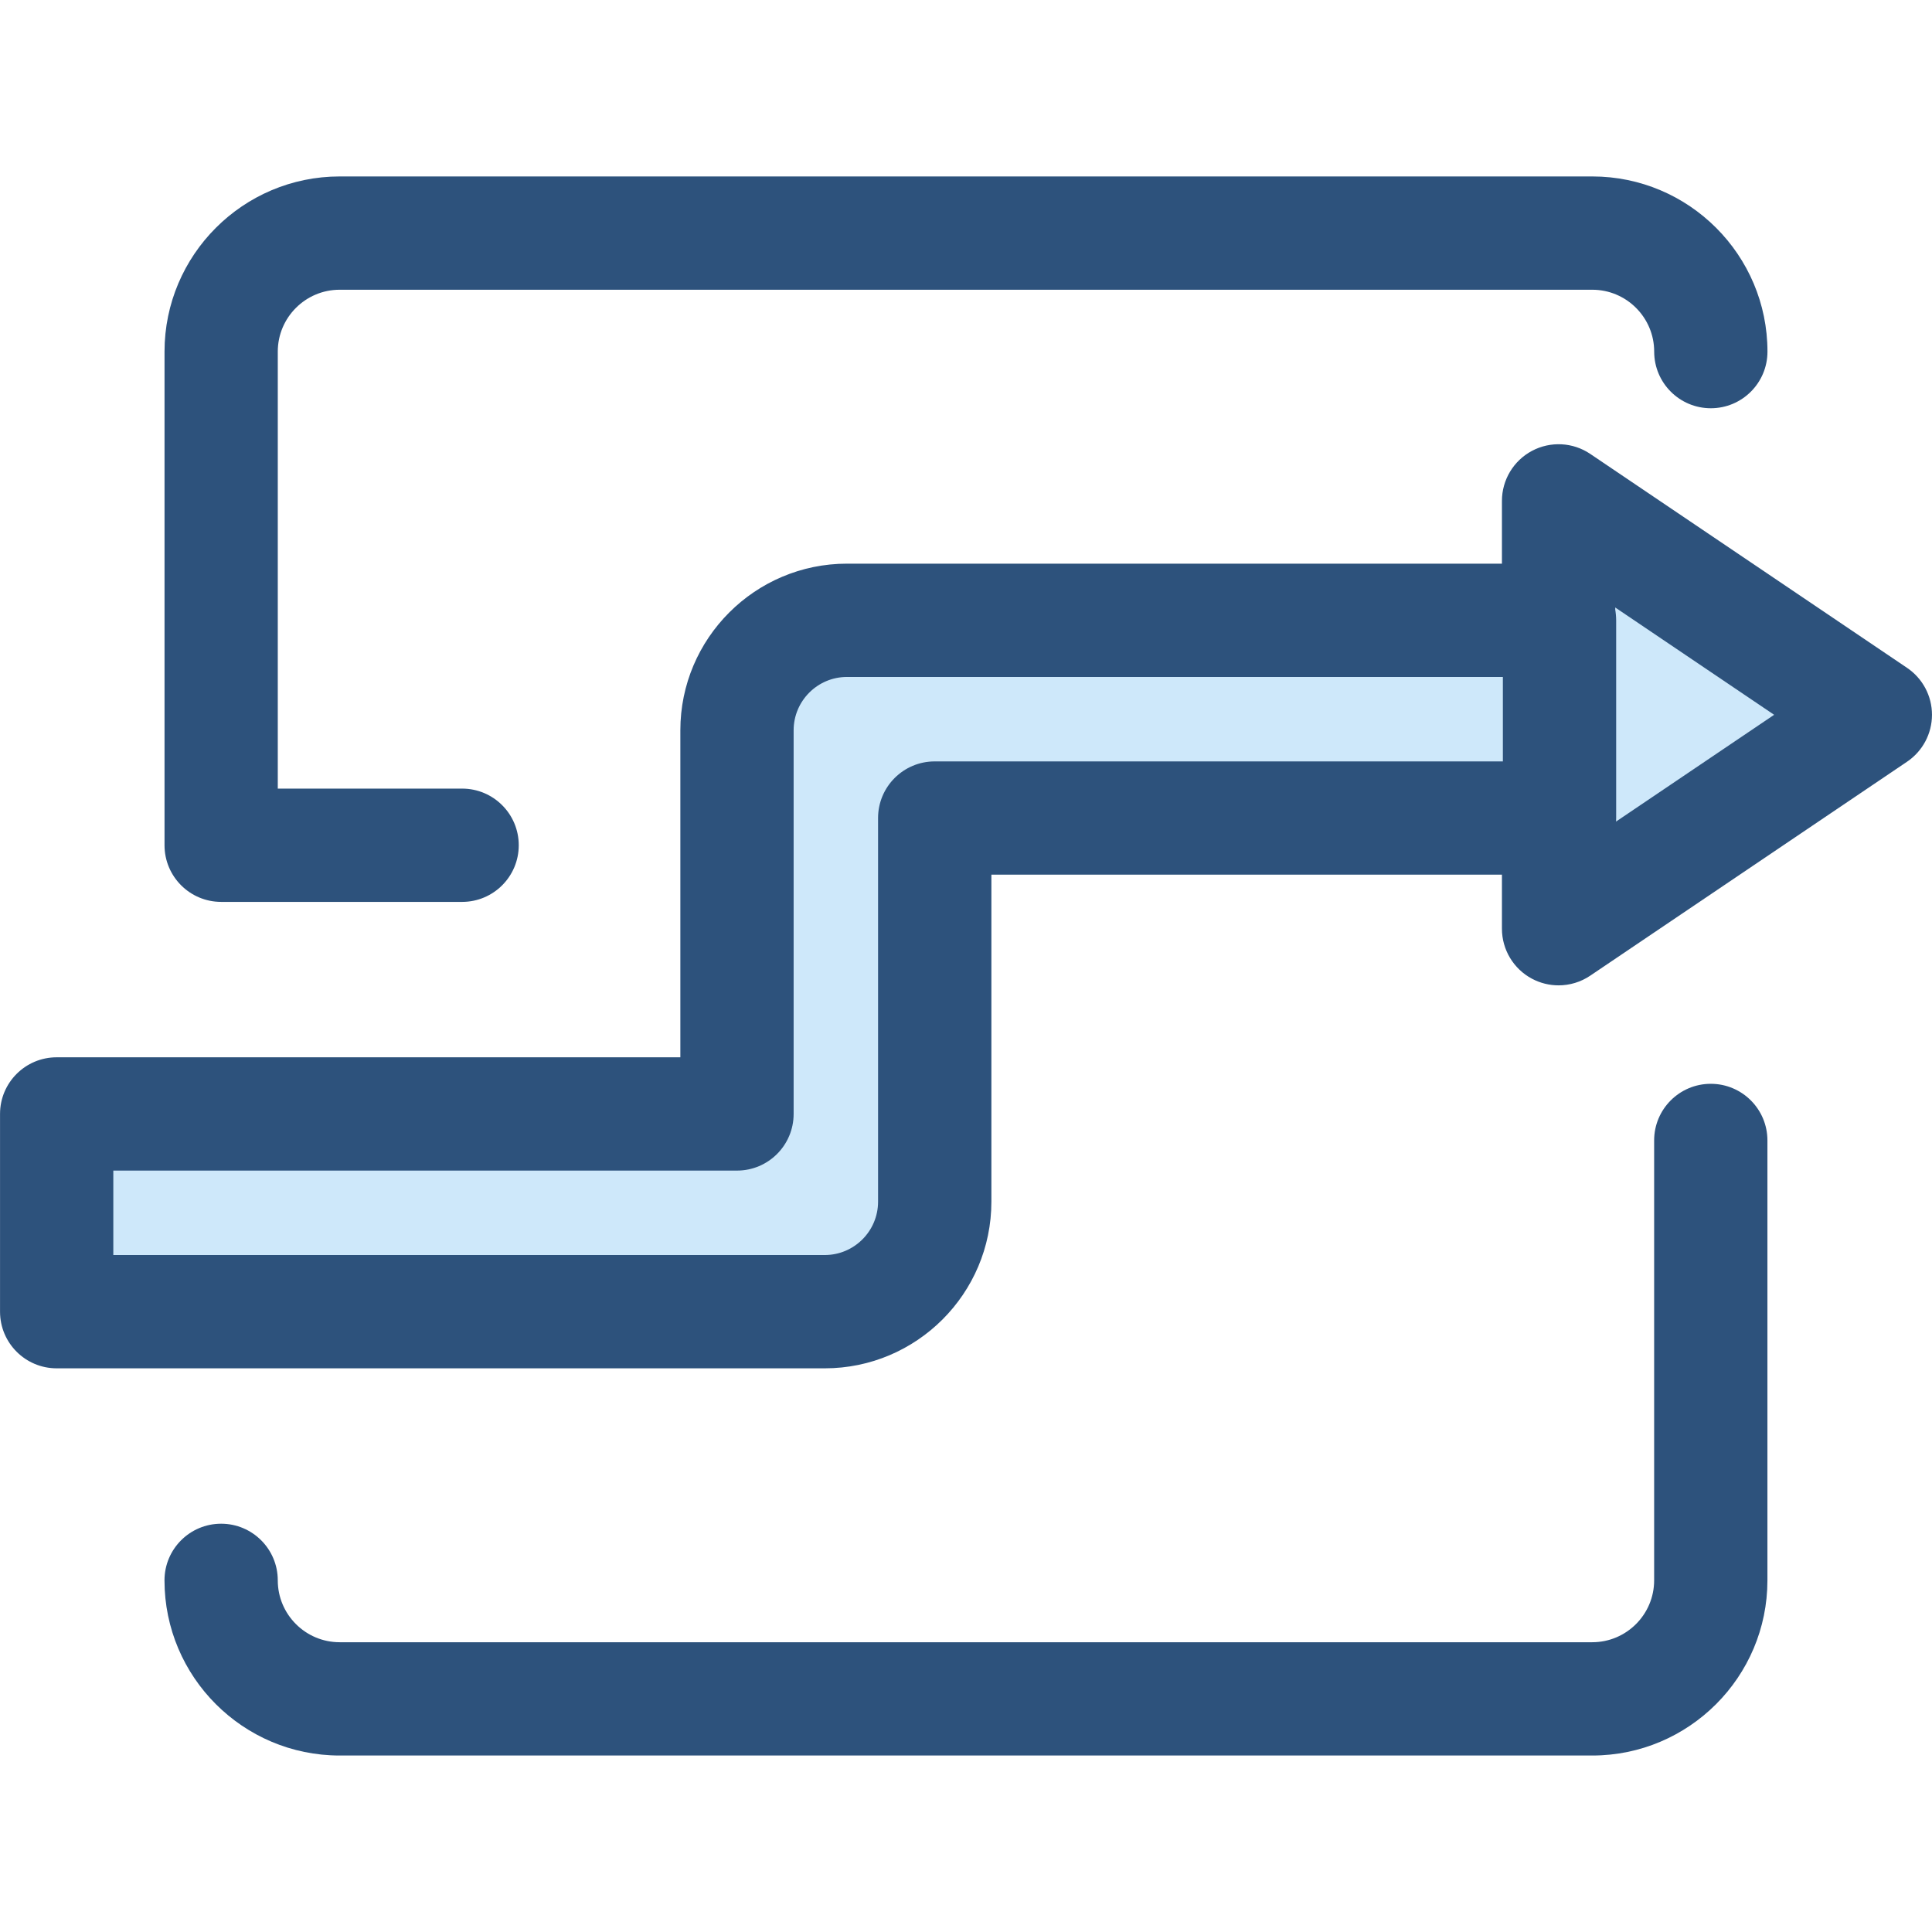
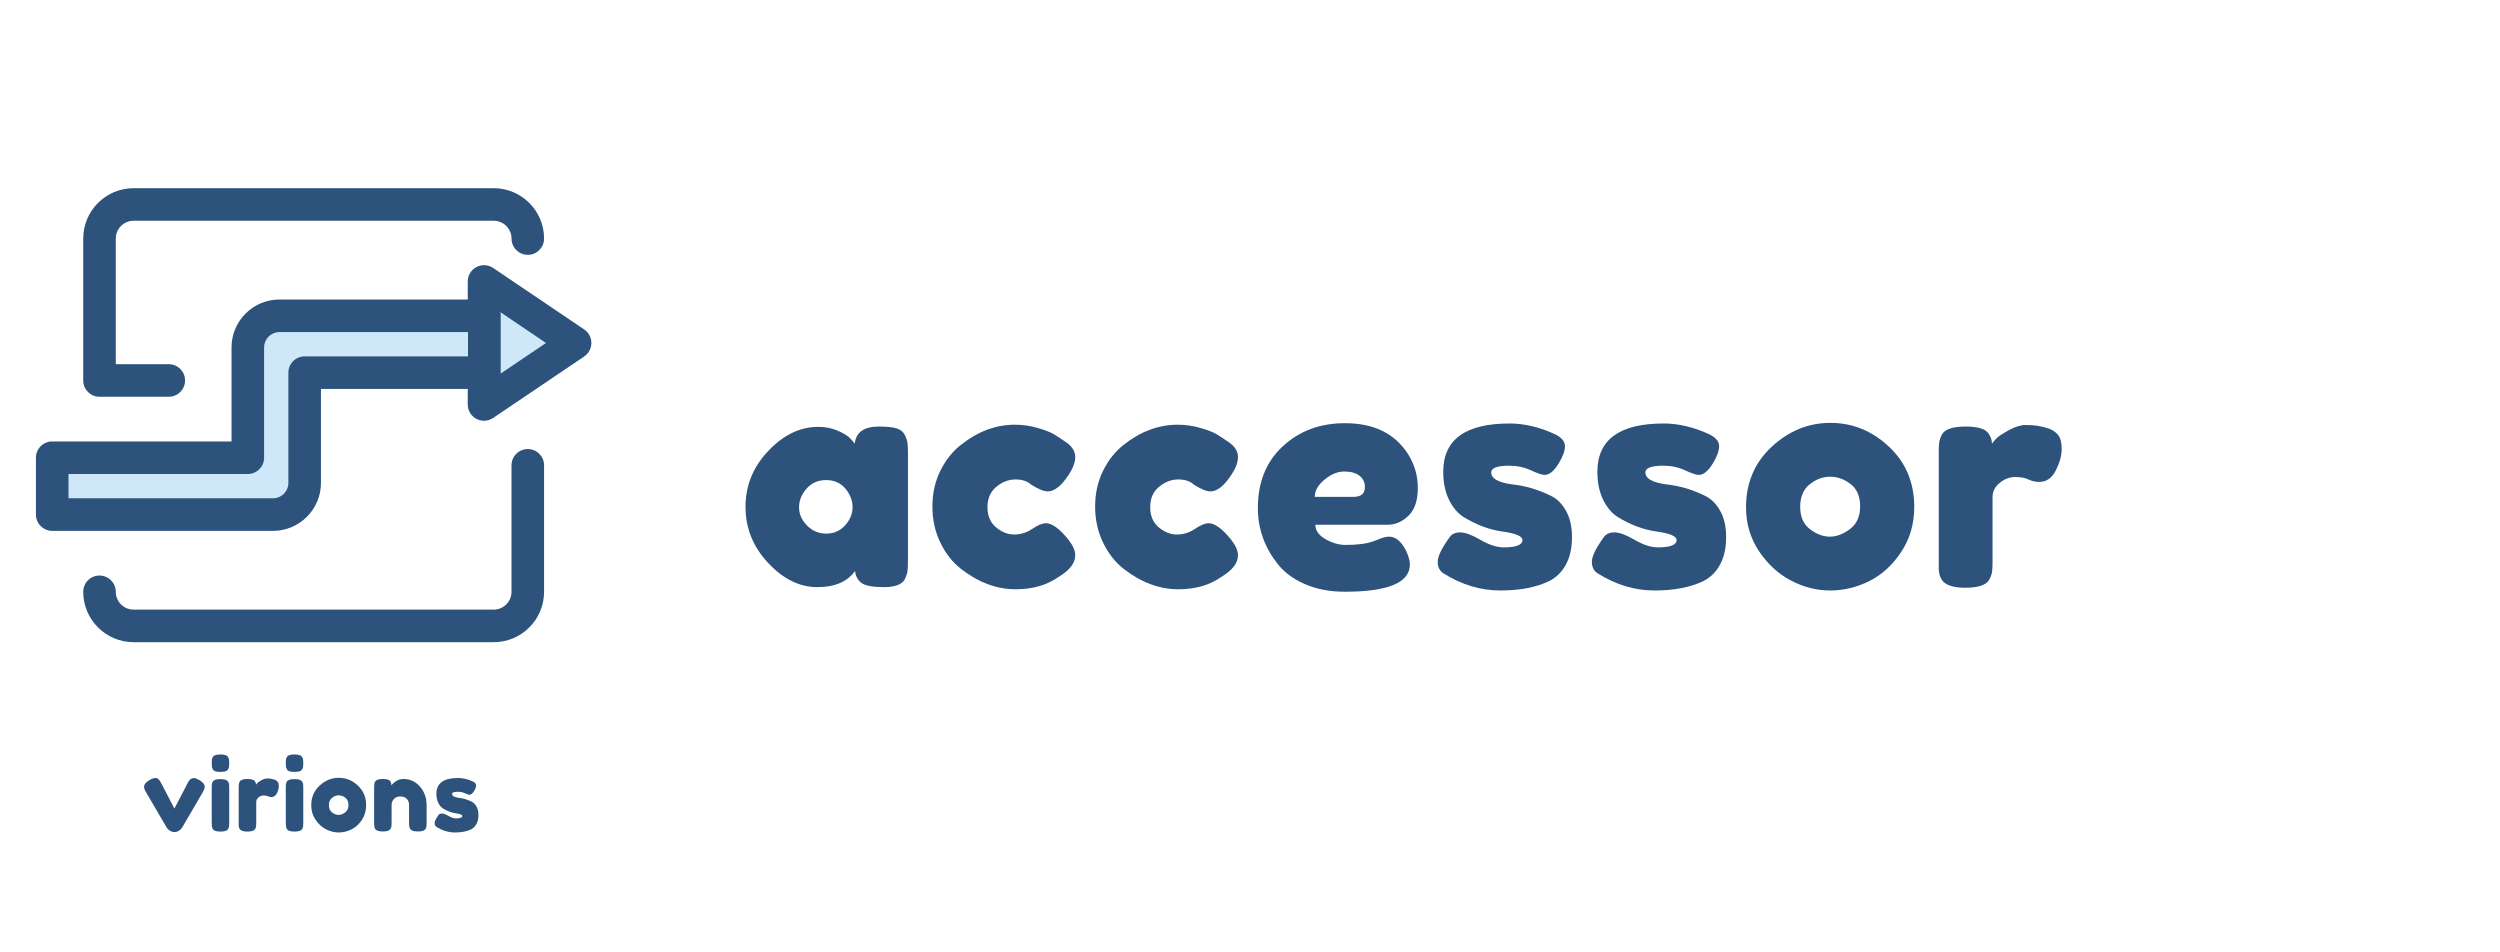
- <svg xmlns="http://www.w3.org/2000/svg" version="1.1" viewBox="0 0 512 512">
-   <g fill="#2D527C">
-     <path d="m122.47 239.01h-63.858c-8.291 0-15.011-6.721-15.011-15.011v-130.82c0-25.596 20.824-46.418 46.418-46.418h331.96c25.596 0 46.418 20.824 46.418 46.418 0 8.291-6.721 15.011-15.011 15.011-8.291 0-15.011-6.721-15.011-15.011 0-9.04-7.356-16.395-16.395-16.395h-331.97c-9.04 0-16.395 7.356-16.395 16.395v115.81h48.849c8.291 0 15.011 6.721 15.011 15.011s-6.722 15.012-15.013 15.012z" />
-     <path d="m421.98 465.23h-331.97c-25.596 0-46.418-20.824-46.418-46.418 0-8.291 6.721-15.011 15.011-15.011s15.011 6.721 15.011 15.011c0 9.04 7.356 16.395 16.395 16.395h331.96c9.04 0 16.395-7.356 16.395-16.395v-116.58c0-8.291 6.721-15.011 15.011-15.011 8.291 0 15.011 6.721 15.011 15.011v116.58c3e-3 25.596-20.819 46.418-46.415 46.418z" />
+ <svg xmlns="http://www.w3.org/2000/svg" xmlns:xlink="http://www.w3.org/1999/xlink" width="1537.5pt" height="585pt" viewBox="0 0 1537.5 585" version="1.2">
+   <defs>
+     <g>
+       <symbol overflow="visible" id="glyph0-0">
+         <path style="stroke:none;" d="" />
+       </symbol>
+       <symbol overflow="visible" id="glyph0-1">
+         <path style="stroke:none;" d="M 71.859 -88.594 C 72.609 -95.625 77.562 -99.141 86.719 -99.141 C 91.613 -99.141 95.25 -98.758 97.625 -98 C 100.008 -97.25 101.672 -95.93 102.609 -94.047 C 103.555 -92.172 104.125 -90.508 104.312 -89.062 C 104.5 -87.625 104.594 -85.461 104.594 -82.578 L 104.594 -16.734 C 104.594 -13.859 104.5 -11.695 104.312 -10.25 C 104.125 -8.812 103.586 -7.148 102.703 -5.266 C 100.953 -2.004 96.656 -0.375 89.812 -0.375 C 82.977 -0.375 78.398 -1.219 76.078 -2.906 C 73.766 -4.602 72.422 -7.082 72.047 -10.344 C 67.398 -3.695 59.656 -0.375 48.812 -0.375 C 37.969 -0.375 27.906 -5.328 18.625 -15.234 C 9.344 -25.141 4.703 -36.645 4.703 -49.75 C 4.703 -62.852 9.375 -74.328 18.719 -84.172 C 28.062 -94.023 38.312 -98.953 49.469 -98.953 C 53.738 -98.953 57.629 -98.195 61.141 -96.688 C 64.648 -95.188 67.094 -93.773 68.469 -92.453 C 69.852 -91.141 70.984 -89.852 71.859 -88.594 Z M 37.625 -49.469 C 37.625 -45.332 39.254 -41.602 42.516 -38.281 C 45.773 -34.957 49.723 -33.297 54.359 -33.297 C 59.004 -33.297 62.863 -34.988 65.938 -38.375 C 69.008 -41.758 70.547 -45.488 70.547 -49.562 C 70.547 -53.645 69.07 -57.441 66.125 -60.953 C 63.176 -64.461 59.223 -66.219 54.266 -66.219 C 49.316 -66.219 45.305 -64.461 42.234 -60.953 C 39.16 -57.441 37.625 -53.613 37.625 -49.469 Z M 37.625 -49.469 " />
+       </symbol>
+       <symbol overflow="visible" id="glyph0-2">
+         <path style="stroke:none;" d="M 38.562 -49.562 C 38.562 -44.238 40.316 -40.102 43.828 -37.156 C 47.336 -34.207 51.066 -32.734 55.016 -32.734 C 58.973 -32.734 62.676 -33.891 66.125 -36.203 C 69.57 -38.523 72.359 -39.688 74.484 -39.688 C 78.254 -39.688 82.832 -36.363 88.219 -29.719 C 91.102 -26.082 92.547 -22.82 92.547 -19.938 C 92.547 -15.176 89.098 -10.723 82.203 -6.578 C 75.055 -1.566 66.281 0.938 55.875 0.938 C 44.207 0.938 32.984 -3.258 22.203 -11.656 C 17.055 -15.676 12.852 -21.039 9.594 -27.75 C 6.332 -34.457 4.703 -41.852 4.703 -49.938 C 4.703 -58.031 6.332 -65.367 9.594 -71.953 C 12.852 -78.535 17.055 -83.832 22.203 -87.844 C 32.609 -96.125 43.707 -100.266 55.5 -100.266 C 60.258 -100.266 64.895 -99.602 69.406 -98.281 C 73.926 -96.969 77.25 -95.688 79.375 -94.438 L 82.391 -92.547 C 84.648 -91.047 86.406 -89.852 87.656 -88.969 C 90.914 -86.469 92.547 -83.617 92.547 -80.422 C 92.547 -77.223 91.227 -73.613 88.594 -69.594 C 84.082 -62.695 79.758 -59.25 75.625 -59.25 C 73.238 -59.25 69.852 -60.629 65.469 -63.391 C 63.207 -65.523 59.973 -66.594 55.766 -66.594 C 51.566 -66.594 47.648 -65.086 44.016 -62.078 C 40.379 -59.066 38.562 -54.895 38.562 -49.562 Z M 38.562 -49.562 " />
+       </symbol>
+       <symbol overflow="visible" id="glyph0-3">
+         <path style="stroke:none;" d="M 103.078 -61.406 C 103.078 -53.695 101.164 -47.992 97.344 -44.297 C 93.52 -40.598 89.289 -38.75 84.656 -38.75 L 40.062 -38.75 C 40.062 -35.238 42.129 -32.289 46.266 -29.906 C 50.41 -27.52 54.551 -26.328 58.688 -26.328 C 65.957 -26.328 71.664 -27.082 75.812 -28.594 L 77.875 -29.344 C 80.883 -30.727 83.395 -31.422 85.406 -31.422 C 89.414 -31.422 92.863 -28.598 95.75 -22.953 C 97.375 -19.566 98.188 -16.68 98.188 -14.297 C 98.188 -3.129 84.832 2.453 58.125 2.453 C 48.844 2.453 40.598 0.852 33.391 -2.344 C 26.18 -5.539 20.566 -9.773 16.547 -15.047 C 8.648 -25.203 4.703 -36.551 4.703 -49.094 C 4.703 -64.895 9.812 -77.531 20.031 -87 C 30.25 -96.469 43.008 -101.203 58.312 -101.203 C 75.75 -101.203 88.539 -95.055 96.688 -82.766 C 100.945 -76.242 103.078 -69.125 103.078 -61.406 Z M 63.391 -55.875 C 68.16 -55.875 70.547 -57.879 70.547 -61.891 C 70.547 -64.773 69.445 -67.094 67.25 -68.844 C 65.051 -70.602 61.914 -71.484 57.844 -71.484 C 53.77 -71.484 49.723 -69.82 45.703 -66.5 C 41.691 -63.176 39.688 -59.633 39.688 -55.875 Z M 63.391 -55.875 " />
+       </symbol>
+       <symbol overflow="visible" id="glyph0-4">
+         <path style="stroke:none;" d="M 8.281 -8.844 C 5.895 -10.344 4.703 -12.723 4.703 -15.984 C 4.703 -19.242 7.082 -24.195 11.844 -30.844 C 13.227 -32.977 15.457 -34.047 18.531 -34.047 C 21.602 -34.047 25.77 -32.508 31.031 -29.438 C 36.301 -26.363 41.066 -24.828 45.328 -24.828 C 52.984 -24.828 56.812 -26.332 56.812 -29.344 C 56.812 -31.727 52.609 -33.484 44.203 -34.609 C 36.305 -35.742 28.469 -38.691 20.688 -43.453 C 17.051 -45.711 14.039 -49.254 11.656 -54.078 C 9.281 -58.91 8.094 -64.648 8.094 -71.297 C 8.094 -91.109 21.695 -101.016 48.906 -101.016 C 57.812 -101.016 66.969 -98.883 76.375 -94.625 C 80.758 -92.613 82.953 -90.102 82.953 -87.094 C 82.953 -84.082 81.57 -80.379 78.812 -75.984 C 76.051 -71.598 73.234 -69.406 70.359 -69.406 C 68.848 -69.406 66.055 -70.348 61.984 -72.234 C 57.91 -74.117 53.488 -75.062 48.719 -75.062 C 41.32 -75.062 37.625 -73.68 37.625 -70.922 C 37.625 -67.16 41.883 -64.711 50.406 -63.578 C 58.688 -62.703 66.711 -60.32 74.484 -56.438 C 78.129 -54.676 81.172 -51.629 83.609 -47.297 C 86.055 -42.973 87.281 -37.551 87.281 -31.031 C 87.281 -24.508 86.055 -18.961 83.609 -14.391 C 81.172 -9.816 77.754 -6.398 73.359 -4.141 C 65.336 -0.254 55.273 1.688 43.172 1.688 C 31.066 1.688 19.438 -1.82 8.281 -8.844 Z M 8.281 -8.844 " />
+       </symbol>
+       <symbol overflow="visible" id="glyph0-5">
+         <path style="stroke:none;" d="M 4.703 -49.469 C 4.703 -64.52 9.969 -76.938 20.5 -86.719 C 31.039 -96.5 43.082 -101.391 56.625 -101.391 C 70.164 -101.391 82.141 -96.531 92.547 -86.812 C 102.953 -77.094 108.156 -64.707 108.156 -49.656 C 108.156 -39.25 105.457 -30 100.062 -21.906 C 94.676 -13.82 88.125 -7.867 80.406 -4.047 C 72.695 -0.223 64.703 1.688 56.422 1.688 C 48.148 1.688 40.125 -0.348 32.344 -4.422 C 24.57 -8.492 18.02 -14.508 12.688 -22.469 C 7.363 -30.438 4.703 -39.438 4.703 -49.469 Z M 44.016 -36.016 C 48.023 -32.953 52.098 -31.422 56.234 -31.422 C 60.379 -31.422 64.52 -32.984 68.656 -36.109 C 72.801 -39.242 74.875 -43.883 74.875 -50.031 C 74.875 -56.176 72.926 -60.754 69.031 -63.766 C 65.145 -66.773 60.941 -68.281 56.422 -68.281 C 51.91 -68.281 47.711 -66.711 43.828 -63.578 C 39.941 -60.441 38 -55.832 38 -49.75 C 38 -43.664 40.004 -39.086 44.016 -36.016 Z M 44.016 -36.016 " />
+       </symbol>
+       <symbol overflow="visible" id="glyph0-6">
+         <path style="stroke:none;" d="M 74.859 -98 C 77.242 -97.25 79.219 -95.961 80.781 -94.141 C 82.352 -92.328 83.141 -89.41 83.141 -85.391 C 83.141 -81.379 81.945 -76.988 79.562 -72.219 C 77.188 -67.457 73.738 -65.078 69.219 -65.078 C 66.969 -65.078 64.805 -65.578 62.734 -66.578 C 60.66 -67.586 57.93 -68.094 54.547 -68.094 C 51.16 -68.094 47.992 -66.898 45.047 -64.516 C 42.098 -62.141 40.625 -59.258 40.625 -55.875 L 40.625 -16.359 C 40.625 -13.473 40.531 -11.312 40.344 -9.875 C 40.156 -8.438 39.562 -6.773 38.562 -4.891 C 36.676 -1.629 31.785 0 23.891 0 C 17.867 0 13.539 -1.066 10.906 -3.203 C 8.906 -4.953 7.781 -7.645 7.531 -11.281 C 7.531 -12.539 7.531 -14.359 7.531 -16.734 L 7.531 -82.766 C 7.531 -85.648 7.625 -87.812 7.812 -89.25 C 8 -90.695 8.531 -92.301 9.406 -94.062 C 11.156 -97.445 16.047 -99.141 24.078 -99.141 C 31.598 -99.141 36.301 -97.695 38.188 -94.812 C 39.562 -92.801 40.25 -90.727 40.25 -88.594 C 40.883 -89.477 41.797 -90.547 42.984 -91.797 C 44.172 -93.047 46.707 -94.738 50.594 -96.875 C 54.488 -99.008 57.91 -100.078 60.859 -100.078 C 63.805 -100.078 66.281 -99.922 68.281 -99.609 C 70.289 -99.297 72.484 -98.758 74.859 -98 Z M 74.859 -98 " />
+       </symbol>
+       <symbol overflow="visible" id="glyph1-0">
+         <path style="stroke:none;" d="" />
+       </symbol>
+       <symbol overflow="visible" id="glyph1-1">
+         <path style="stroke:none;" d="M 35.047 -31.609 C 37.172 -30.336 38.234 -28.988 38.234 -27.562 C 38.234 -26.738 37.828 -25.613 37.016 -24.188 L 24.297 -2.391 C 23.891 -1.691 23.234 -1.066 22.328 -0.516 C 21.43 0.035 20.539 0.312 19.656 0.312 C 18.781 0.312 17.941 0.098 17.141 -0.328 C 16.348 -0.766 15.789 -1.207 15.469 -1.656 L 14.922 -2.328 L 2.141 -24.188 C 1.328 -25.531 0.922 -26.633 0.922 -27.5 C 0.922 -28.969 1.984 -30.336 4.109 -31.609 C 5.66 -32.504 6.883 -32.953 7.781 -32.953 C 8.688 -32.953 9.395 -32.676 9.906 -32.125 C 10.414 -31.57 10.957 -30.742 11.531 -29.641 L 19.578 -14.172 L 27.625 -29.641 C 28.07 -30.422 28.406 -30.984 28.625 -31.328 C 28.852 -31.68 29.211 -32.031 29.703 -32.375 C 30.191 -32.719 30.844 -32.891 31.656 -32.891 C 32.477 -32.891 33.609 -32.461 35.047 -31.609 Z M 35.047 -31.609 " />
+       </symbol>
+       <symbol overflow="visible" id="glyph1-2">
+         <path style="stroke:none;" d="M 2.453 -26.938 C 2.453 -27.883 2.484 -28.594 2.547 -29.062 C 2.609 -29.531 2.781 -30.07 3.062 -30.688 C 3.633 -31.75 5.234 -32.281 7.859 -32.281 C 9.816 -32.281 11.207 -31.93 12.031 -31.234 C 12.727 -30.66 13.098 -29.781 13.141 -28.594 C 13.18 -28.188 13.203 -27.598 13.203 -26.828 L 13.203 -5.344 C 13.203 -4.395 13.172 -3.688 13.109 -3.219 C 13.047 -2.75 12.848 -2.207 12.516 -1.594 C 11.984 -0.531 10.41 0 7.797 0 C 5.211 0 3.633 -0.551 3.062 -1.656 C 2.781 -2.27 2.609 -2.801 2.547 -3.25 C 2.484 -3.695 2.453 -4.414 2.453 -5.406 Z M 12.547 -38.328 C 12.242 -37.734 11.703 -37.312 10.922 -37.062 C 10.148 -36.82 9.117 -36.703 7.828 -36.703 C 6.535 -36.703 5.5 -36.82 4.719 -37.062 C 3.945 -37.312 3.406 -37.742 3.094 -38.359 C 2.789 -38.973 2.609 -39.516 2.547 -39.984 C 2.484 -40.453 2.453 -41.156 2.453 -42.094 C 2.453 -43.039 2.484 -43.75 2.547 -44.219 C 2.609 -44.688 2.781 -45.207 3.062 -45.781 C 3.633 -46.883 5.234 -47.438 7.859 -47.438 C 10.43 -47.438 11.984 -46.883 12.516 -45.781 C 12.848 -45.164 13.047 -44.625 13.109 -44.156 C 13.172 -43.688 13.203 -42.977 13.203 -42.031 C 13.203 -41.094 13.172 -40.391 13.109 -39.922 C 13.047 -39.453 12.859 -38.922 12.547 -38.328 Z M 12.547 -38.328 " />
+       </symbol>
+       <symbol overflow="visible" id="glyph1-3">
+         <path style="stroke:none;" d="M 24.422 -31.969 C 25.203 -31.727 25.848 -31.312 26.359 -30.719 C 26.867 -30.125 27.125 -29.172 27.125 -27.859 C 27.125 -26.555 26.734 -25.125 25.953 -23.562 C 25.18 -22.008 24.062 -21.234 22.594 -21.234 C 21.852 -21.234 21.145 -21.395 20.469 -21.719 C 19.789 -22.051 18.898 -22.219 17.797 -22.219 C 16.691 -22.219 15.656 -21.828 14.688 -21.047 C 13.727 -20.273 13.25 -19.336 13.25 -18.234 L 13.25 -5.344 C 13.25 -4.395 13.219 -3.688 13.156 -3.219 C 13.102 -2.75 12.91 -2.207 12.578 -1.594 C 11.961 -0.531 10.367 0 7.797 0 C 5.828 0 4.414 -0.348 3.562 -1.047 C 2.906 -1.617 2.535 -2.5 2.453 -3.688 C 2.453 -4.094 2.453 -4.688 2.453 -5.469 L 2.453 -27 C 2.453 -27.945 2.484 -28.656 2.547 -29.125 C 2.609 -29.594 2.781 -30.113 3.062 -30.688 C 3.633 -31.789 5.234 -32.344 7.859 -32.344 C 10.305 -32.344 11.836 -31.875 12.453 -30.938 C 12.91 -30.281 13.141 -29.602 13.141 -28.906 C 13.336 -29.195 13.629 -29.547 14.016 -29.953 C 14.41 -30.359 15.238 -30.91 16.5 -31.609 C 17.77 -32.305 18.883 -32.656 19.844 -32.656 C 20.812 -32.656 21.625 -32.602 22.281 -32.5 C 22.938 -32.395 23.648 -32.219 24.422 -31.969 Z M 24.422 -31.969 " />
+       </symbol>
+       <symbol overflow="visible" id="glyph1-4">
+         <path style="stroke:none;" d="M 1.531 -16.141 C 1.531 -21.047 3.25 -25.094 6.688 -28.281 C 10.125 -31.477 14.051 -33.078 18.469 -33.078 C 22.895 -33.078 26.805 -31.488 30.203 -28.312 C 33.598 -25.145 35.297 -21.109 35.297 -16.203 C 35.297 -12.805 34.414 -9.785 32.656 -7.141 C 30.895 -4.504 28.754 -2.562 26.234 -1.312 C 23.723 -0.07 21.113 0.547 18.406 0.547 C 15.707 0.547 13.086 -0.113 10.547 -1.438 C 8.016 -2.77 5.879 -4.734 4.141 -7.328 C 2.398 -9.93 1.531 -12.867 1.531 -16.141 Z M 14.359 -11.75 C 15.672 -10.75 17 -10.25 18.344 -10.25 C 19.695 -10.25 21.047 -10.758 22.391 -11.781 C 23.742 -12.801 24.422 -14.312 24.422 -16.312 C 24.422 -18.32 23.785 -19.816 22.516 -20.797 C 21.254 -21.785 19.883 -22.281 18.406 -22.281 C 16.938 -22.281 15.566 -21.766 14.297 -20.734 C 13.023 -19.711 12.391 -18.207 12.391 -16.219 C 12.391 -14.238 13.047 -12.75 14.359 -11.75 Z M 14.359 -11.75 " />
+       </symbol>
+       <symbol overflow="visible" id="glyph1-5">
+         <path style="stroke:none;" d="M 20.438 -32.344 C 24.531 -32.344 27.938 -30.773 30.656 -27.641 C 33.375 -24.516 34.734 -20.703 34.734 -16.203 L 34.734 -5.406 C 34.734 -4.457 34.703 -3.75 34.641 -3.281 C 34.578 -2.812 34.406 -2.289 34.125 -1.719 C 33.551 -0.613 31.957 -0.062 29.344 -0.062 C 26.438 -0.062 24.754 -0.816 24.297 -2.328 C 24.055 -3.023 23.938 -4.07 23.938 -5.469 L 23.938 -16.266 C 23.938 -17.941 23.453 -19.25 22.484 -20.188 C 21.523 -21.133 20.238 -21.609 18.625 -21.609 C 17.008 -21.609 15.703 -21.113 14.703 -20.125 C 13.703 -19.145 13.203 -17.859 13.203 -16.266 L 13.203 -5.406 C 13.203 -4.457 13.172 -3.75 13.109 -3.281 C 13.047 -2.812 12.848 -2.289 12.516 -1.719 C 11.984 -0.613 10.41 -0.062 7.797 -0.062 C 5.211 -0.062 3.633 -0.613 3.062 -1.719 C 2.781 -2.332 2.609 -2.875 2.547 -3.344 C 2.484 -3.812 2.453 -4.52 2.453 -5.469 L 2.453 -27.188 C 2.453 -28.094 2.484 -28.781 2.547 -29.25 C 2.609 -29.719 2.801 -30.238 3.125 -30.812 C 3.695 -31.832 5.273 -32.344 7.859 -32.344 C 10.348 -32.344 11.879 -31.875 12.453 -30.938 C 12.867 -30.238 13.078 -29.398 13.078 -28.422 C 13.234 -28.703 13.598 -29.109 14.172 -29.641 C 14.742 -30.172 15.297 -30.602 15.828 -30.938 C 17.223 -31.875 18.758 -32.344 20.438 -32.344 Z M 20.438 -32.344 " />
+       </symbol>
+       <symbol overflow="visible" id="glyph1-6">
+         <path style="stroke:none;" d="M 2.703 -2.891 C 1.922 -3.379 1.531 -4.156 1.531 -5.219 C 1.531 -6.281 2.305 -7.895 3.859 -10.062 C 4.316 -10.758 5.047 -11.109 6.047 -11.109 C 7.047 -11.109 8.406 -10.602 10.125 -9.594 C 11.844 -8.594 13.398 -8.094 14.797 -8.094 C 17.285 -8.094 18.531 -8.586 18.531 -9.578 C 18.531 -10.348 17.16 -10.922 14.422 -11.297 C 11.848 -11.66 9.289 -12.617 6.75 -14.172 C 5.562 -14.91 4.578 -16.066 3.797 -17.641 C 3.023 -19.223 2.641 -21.098 2.641 -23.266 C 2.641 -29.723 7.078 -32.953 15.953 -32.953 C 18.859 -32.953 21.848 -32.258 24.922 -30.875 C 26.348 -30.219 27.062 -29.395 27.062 -28.406 C 27.062 -27.426 26.609 -26.219 25.703 -24.781 C 24.805 -23.352 23.891 -22.641 22.953 -22.641 C 22.461 -22.641 21.551 -22.945 20.219 -23.562 C 18.895 -24.176 17.453 -24.484 15.891 -24.484 C 13.484 -24.484 12.281 -24.035 12.281 -23.141 C 12.281 -21.91 13.672 -21.113 16.453 -20.75 C 19.148 -20.457 21.766 -19.676 24.297 -18.406 C 25.484 -17.832 26.477 -16.836 27.281 -15.422 C 28.082 -14.016 28.484 -12.25 28.484 -10.125 C 28.484 -8 28.082 -6.188 27.281 -4.688 C 26.477 -3.195 25.363 -2.082 23.938 -1.344 C 21.32 -0.082 18.035 0.547 14.078 0.547 C 10.129 0.547 6.336 -0.598 2.703 -2.891 Z M 2.703 -2.891 " />
+       </symbol>
+     </g>
+     <clipPath id="clip1">
+       <path d="M 287 163 L 363.621 163 L 363.621 259 L 287 259 Z M 287 163 " />
+     </clipPath>
+     <clipPath id="clip2">
+       <path d="M 22.094 184 L 308 184 L 308 327 L 22.094 327 Z M 22.094 184 " />
+     </clipPath>
+   </defs>
+   <g id="surface1">
+     <g style="fill:rgb(17.65%,32.159%,48.63%);fill-opacity:1;">
+       <use xlink:href="#glyph0-1" x="453.794" y="361.462" />
+     </g>
+     <g style="fill:rgb(17.65%,32.159%,48.63%);fill-opacity:1;">
+       <use xlink:href="#glyph0-2" x="568.73" y="361.462" />
+     </g>
+     <g style="fill:rgb(17.65%,32.159%,48.63%);fill-opacity:1;">
+       <use xlink:href="#glyph0-2" x="668.805" y="361.462" />
+     </g>
+     <g style="fill:rgb(17.65%,32.159%,48.63%);fill-opacity:1;">
+       <use xlink:href="#glyph0-3" x="768.881" y="361.462" />
+     </g>
+     <g style="fill:rgb(17.65%,32.159%,48.63%);fill-opacity:1;">
+       <use xlink:href="#glyph0-4" x="879.49" y="361.462" />
+     </g>
+     <g style="fill:rgb(17.65%,32.159%,48.63%);fill-opacity:1;">
+       <use xlink:href="#glyph0-4" x="974.299" y="361.462" />
+     </g>
+     <g style="fill:rgb(17.65%,32.159%,48.63%);fill-opacity:1;">
+       <use xlink:href="#glyph0-5" x="1069.107" y="361.462" />
+     </g>
+     <g style="fill:rgb(17.65%,32.159%,48.63%);fill-opacity:1;">
+       <use xlink:href="#glyph0-6" x="1184.796" y="361.462" />
+     </g>
+     <path style=" stroke:none;fill-rule:nonzero;fill:rgb(17.65%,32.159%,48.63%);fill-opacity:1;" d="M 103.805 244.008 L 61.199 244.008 C 55.668 244.008 51.184 239.523 51.184 233.992 L 51.184 146.707 C 51.184 129.629 65.078 115.738 82.156 115.738 L 303.641 115.738 C 320.719 115.738 334.609 129.633 334.609 146.707 C 334.609 152.238 330.125 156.723 324.594 156.723 C 319.062 156.723 314.582 152.238 314.582 146.707 C 314.582 140.676 309.672 135.77 303.641 135.77 L 82.148 135.77 C 76.117 135.77 71.211 140.676 71.211 146.707 L 71.211 223.977 L 103.801 223.977 C 109.336 223.977 113.816 228.461 113.816 233.992 C 113.816 239.523 109.332 244.008 103.801 244.008 Z M 103.805 244.008 " />
+     <path style=" stroke:none;fill-rule:nonzero;fill:rgb(17.65%,32.159%,48.63%);fill-opacity:1;" d="M 303.641 394.941 L 82.148 394.941 C 65.07 394.941 51.18 381.047 51.18 363.973 C 51.18 358.441 55.664 353.957 61.195 353.957 C 66.727 353.957 71.211 358.441 71.211 363.973 C 71.211 370.004 76.117 374.91 82.148 374.91 L 303.633 374.91 C 309.664 374.91 314.574 370.004 314.574 363.973 L 314.574 286.188 C 314.574 280.656 319.059 276.172 324.59 276.172 C 330.121 276.172 334.605 280.656 334.605 286.188 L 334.605 363.973 C 334.605 381.051 320.715 394.941 303.637 394.941 Z M 303.641 394.941 " />
+     <path style=" stroke:none;fill-rule:nonzero;fill:rgb(80.779%,90.979%,98.039%);fill-opacity:1;" d="M 297.676 173.102 L 353.688 210.926 L 297.676 248.75 Z M 297.676 173.102 " />
+     <g clip-path="url(#clip1)" clip-rule="nonzero">
+       <path style=" stroke:none;fill-rule:nonzero;fill:rgb(17.65%,32.159%,48.63%);fill-opacity:1;" d="M 297.676 258.766 C 296.066 258.766 294.453 258.379 292.977 257.594 C 289.707 255.855 287.66 252.453 287.66 248.75 L 287.66 173.102 C 287.66 169.398 289.707 165.996 292.977 164.258 C 296.25 162.52 300.215 162.727 303.281 164.801 L 359.293 202.625 C 362.047 204.484 363.699 207.598 363.699 210.922 C 363.699 214.25 362.047 217.363 359.289 219.223 L 303.281 257.047 C 301.598 258.188 299.641 258.766 297.676 258.766 Z M 307.695 191.953 L 307.695 229.898 L 335.789 210.926 Z M 307.695 191.953 " />
+     </g>
+     <path style=" stroke:none;fill-rule:nonzero;fill:rgb(80.779%,90.979%,98.039%);fill-opacity:1;" d="M 297.836 194.219 L 171.848 194.219 C 161.109 194.219 152.402 202.926 152.402 213.668 L 152.402 281.504 L 32.109 281.504 L 32.109 316.465 L 167.914 316.465 C 178.652 316.465 187.359 307.762 187.359 297.02 L 187.359 229.184 L 297.836 229.184 Z M 297.836 194.219 " />
+     <g clip-path="url(#clip2)" clip-rule="nonzero">
+       <path style=" stroke:none;fill-rule:nonzero;fill:rgb(17.65%,32.159%,48.63%);fill-opacity:1;" d="M 167.918 326.48 L 32.117 326.48 C 26.586 326.48 22.102 321.996 22.102 316.465 L 22.102 281.5 C 22.102 275.969 26.586 271.484 32.117 271.484 L 142.391 271.484 L 142.391 213.664 C 142.391 197.418 155.609 184.203 171.855 184.203 L 297.844 184.203 C 303.375 184.203 307.859 188.688 307.859 194.219 L 307.859 229.18 C 307.859 234.711 303.375 239.195 297.844 239.195 L 197.387 239.195 L 197.387 297.016 C 197.387 313.266 184.172 326.48 167.926 326.48 Z M 42.129 306.449 L 167.918 306.449 C 173.117 306.449 177.352 302.219 177.352 297.016 L 177.352 229.184 C 177.352 223.652 181.836 219.168 187.367 219.168 L 287.828 219.168 L 287.828 204.234 L 171.852 204.234 C 166.652 204.234 162.422 208.469 162.422 213.668 L 162.422 281.504 C 162.422 287.035 157.938 291.516 152.406 291.516 L 42.129 291.516 Z M 42.129 306.449 " />
+     </g>
+     <g style="fill:rgb(17.65%,32.159%,48.63%);fill-opacity:1;">
+       <use xlink:href="#glyph1-1" x="87.681" y="511.424" />
+     </g>
+     <g style="fill:rgb(17.65%,32.159%,48.63%);fill-opacity:1;">
+       <use xlink:href="#glyph1-2" x="127.763" y="511.424" />
+     </g>
+     <g style="fill:rgb(17.65%,32.159%,48.63%);fill-opacity:1;">
+       <use xlink:href="#glyph1-3" x="144.337" y="511.424" />
+     </g>
+     <g style="fill:rgb(17.65%,32.159%,48.63%);fill-opacity:1;">
+       <use xlink:href="#glyph1-2" x="173.309" y="511.424" />
+     </g>
+     <g style="fill:rgb(17.65%,32.159%,48.63%);fill-opacity:1;">
+       <use xlink:href="#glyph1-4" x="189.882" y="511.424" />
+     </g>
+     <g style="fill:rgb(17.65%,32.159%,48.63%);fill-opacity:1;">
+       <use xlink:href="#glyph1-5" x="227.633" y="511.424" />
+     </g>
+     <g style="fill:rgb(17.65%,32.159%,48.63%);fill-opacity:1;">
+       <use xlink:href="#glyph1-6" x="265.751" y="511.424" />
+     </g>
  </g>
-   <polygon points="413.04 132.74 496.99 189.43 413.04 246.12" fill="#CEE8FA" />
-   <path d="m413.04 261.13c-2.414 0-4.834-0.581-7.043-1.755-4.903-2.604-7.968-7.704-7.968-13.257v-113.38c0-5.553 3.065-10.651 7.968-13.257 4.904-2.606 10.846-2.292 15.445 0.815l83.945 56.689c4.133 2.791 6.609 7.453 6.609 12.44s-2.477 9.649-6.61 12.44l-83.945 56.689c-2.527 1.711-5.459 2.576-8.401 2.576zm15.013-100.14v56.877l42.112-28.438-42.112-28.439z" fill="#2D527C" />
-   <path d="m413.28 164.39h-188.83c-16.098 0-29.148 13.049-29.148 29.148v101.67h-180.29v52.403h203.54c16.098 0 29.148-13.049 29.148-29.148v-101.67h165.58v-52.401z" fill="#CEE8FA" />
-   <path d="m218.56 362.62h-203.54c-8.29 0-15.011-6.72-15.011-15.011v-52.403c0-8.291 6.721-15.011 15.011-15.011h165.28v-86.661c0-24.35 19.809-44.159 44.159-44.159h188.83c8.291 0 15.011 6.721 15.011 15.011v52.402c0 8.291-6.721 15.011-15.011 15.011h-150.56v86.661c0 24.351-19.811 44.16-44.159 44.16zm-188.53-30.023h188.53c7.794 0 14.136-6.342 14.136-14.136v-101.67c0-8.291 6.721-15.011 15.011-15.011h150.57v-22.379h-173.82c-7.794 0-14.136 6.342-14.136 14.136v101.67c0 8.291-6.721 15.011-15.011 15.011h-165.28v22.379z" fill="#2D527C" />
</svg>
